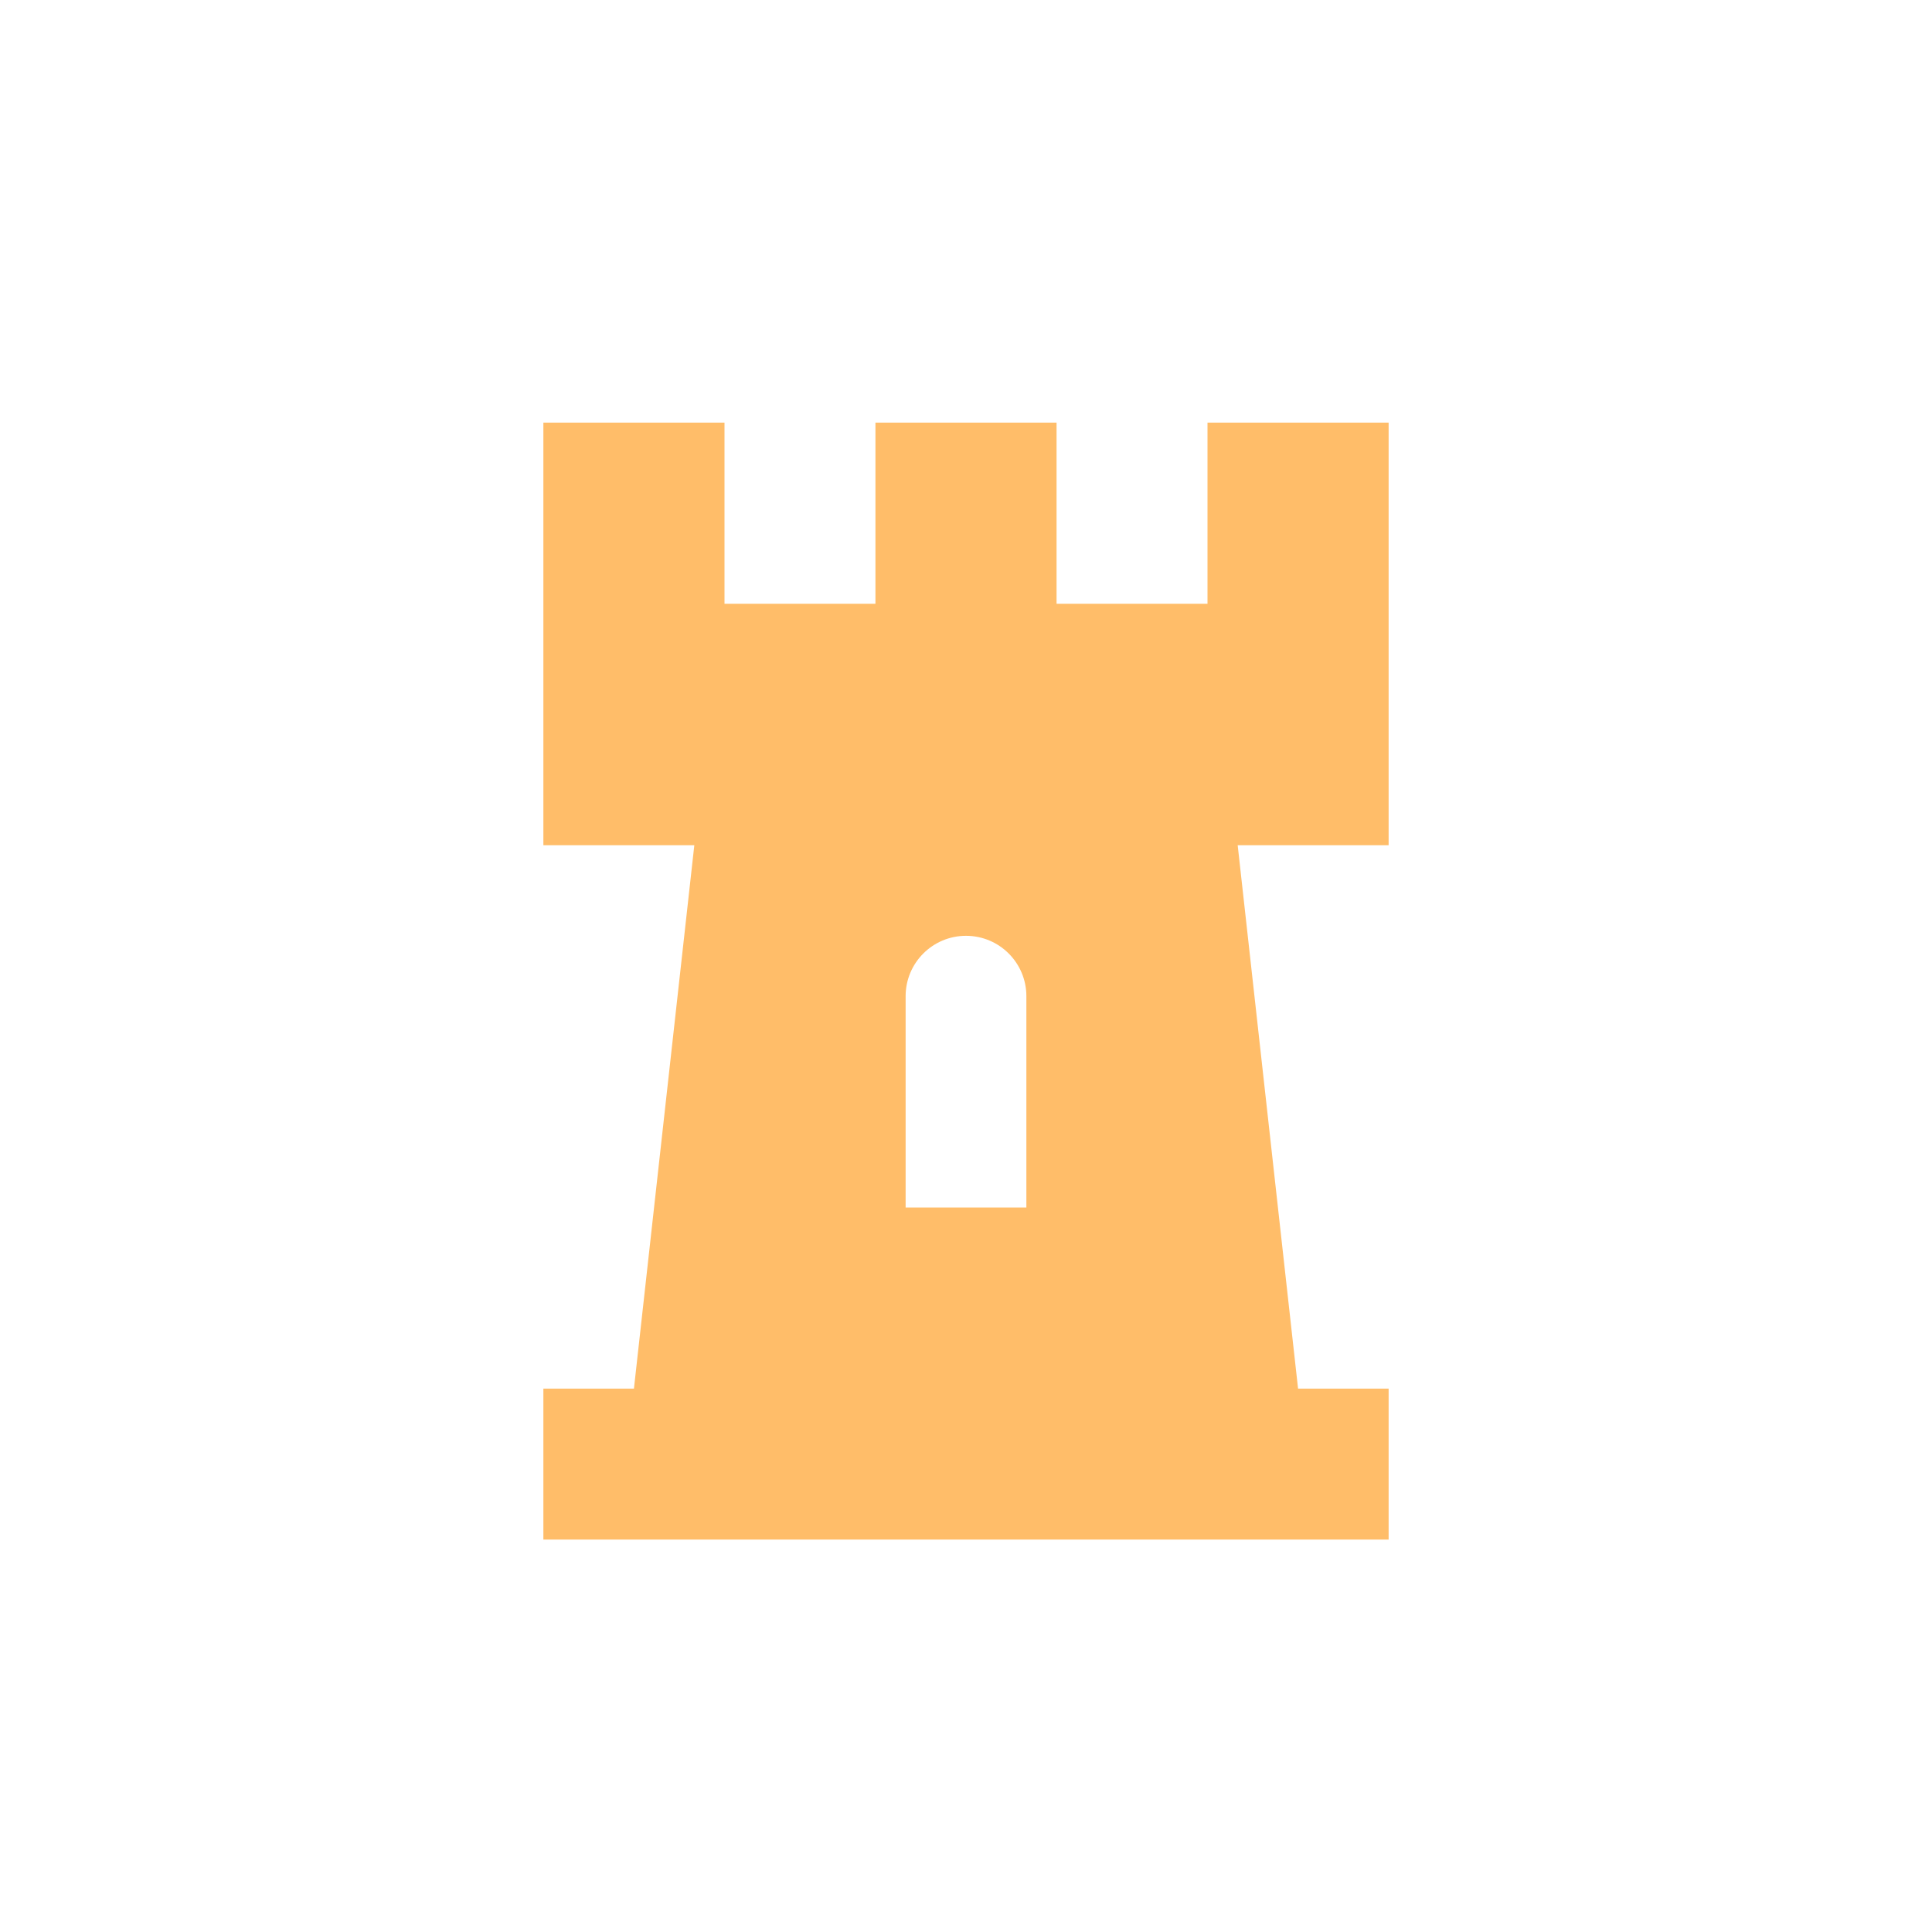
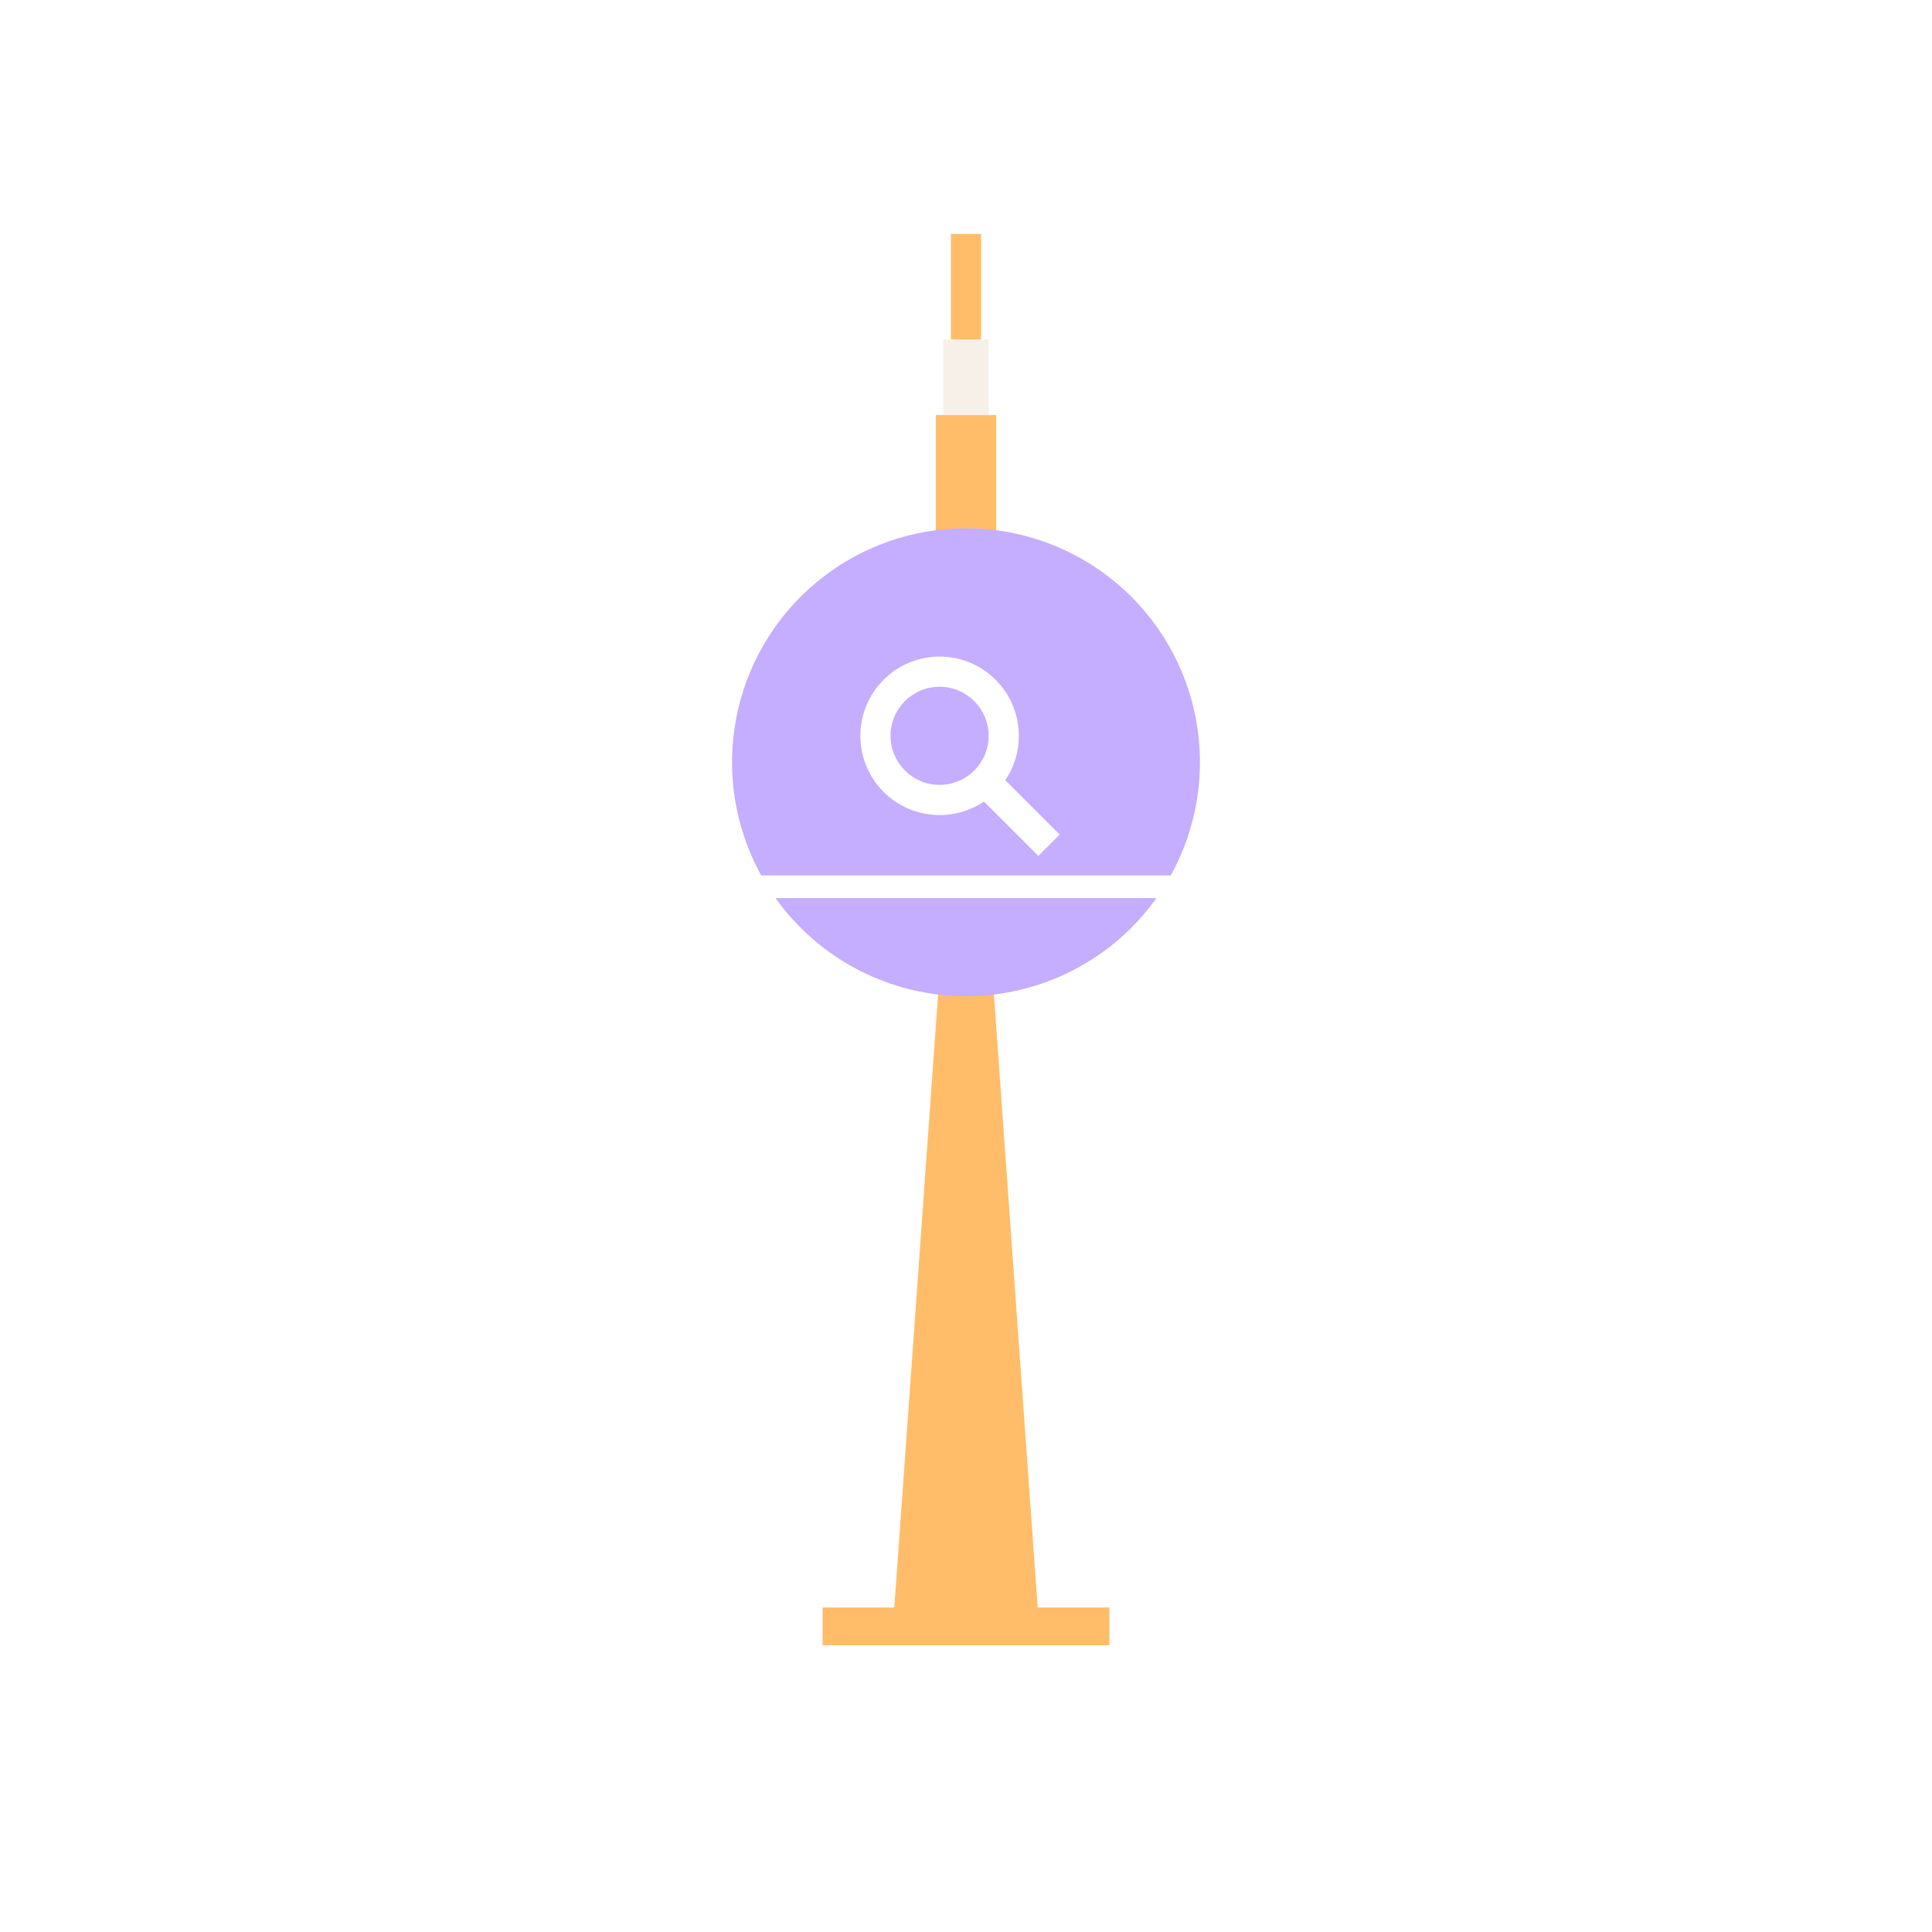
<svg xmlns="http://www.w3.org/2000/svg" width="512" height="512" viewBox="0 0 512 512" role="img" aria-labelledby="title desc">
-   <path d="M144 112h48v48h40v-48h48v48h40v-48h48v112h-40l16 144h24v40H144v-40h24l16-144h-40Z            M240 264v56h32v-56a16 16 0 0 0-32 0Z" fill="#ffbd69" fill-rule="evenodd" />
+   <path d="M252 62h8v28h-8Z M248 110h16v34h-16Z" fill="#ffbd69" />
+   <path d="M250 90h12v20h-12Z" fill="#f6f0e8" />
+   <path d="M249 258h14l12 168h-38Z M218 426h76v10h-76Z" fill="#ffbd69" />
+   <path fill="#c5adff" fill-rule="evenodd" d="     M201.741 232a62 62 0 1 1 108.518 0Z     M205.522 238h100.956a62 62 0 0 1-100.956 0Z     M266.41 206.75l14.42 14.42-5.66 5.66-14.42-14.42a21 21 0 1 1 5.66-5.66Z     M262 195a13 13 0 1 0-26 0 13 13 0 1 0 26 0Z   " />
</svg>
